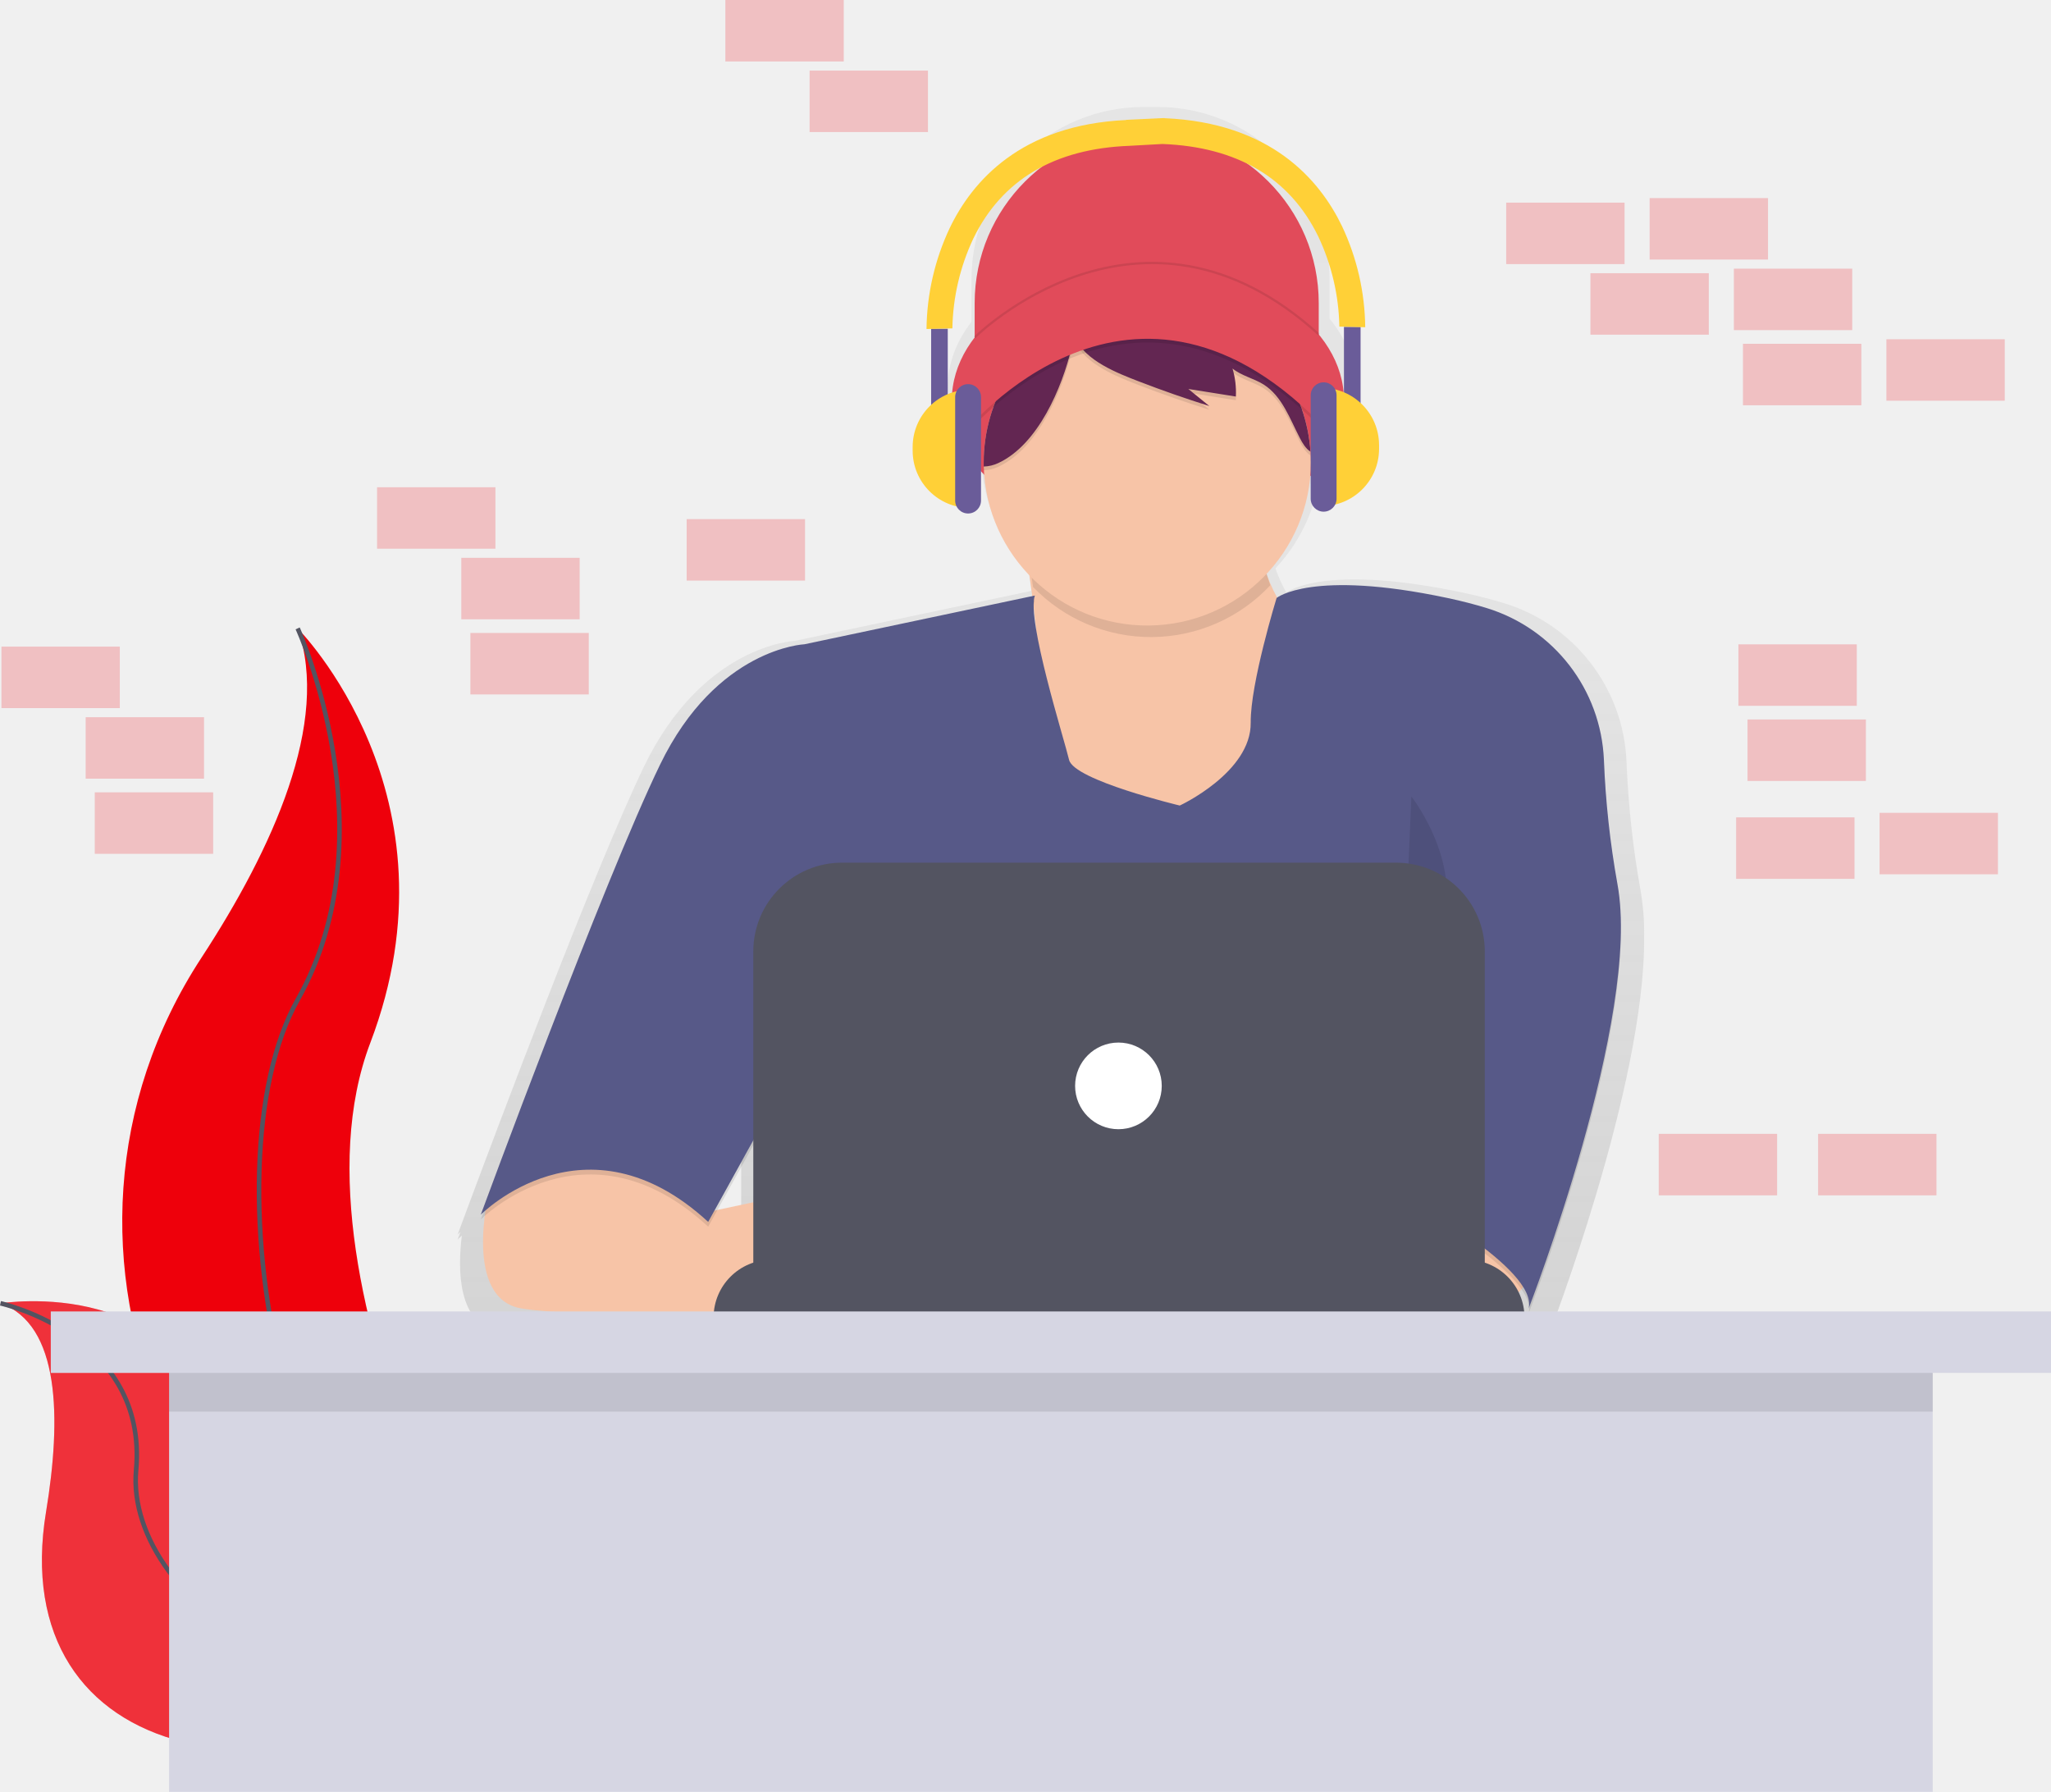
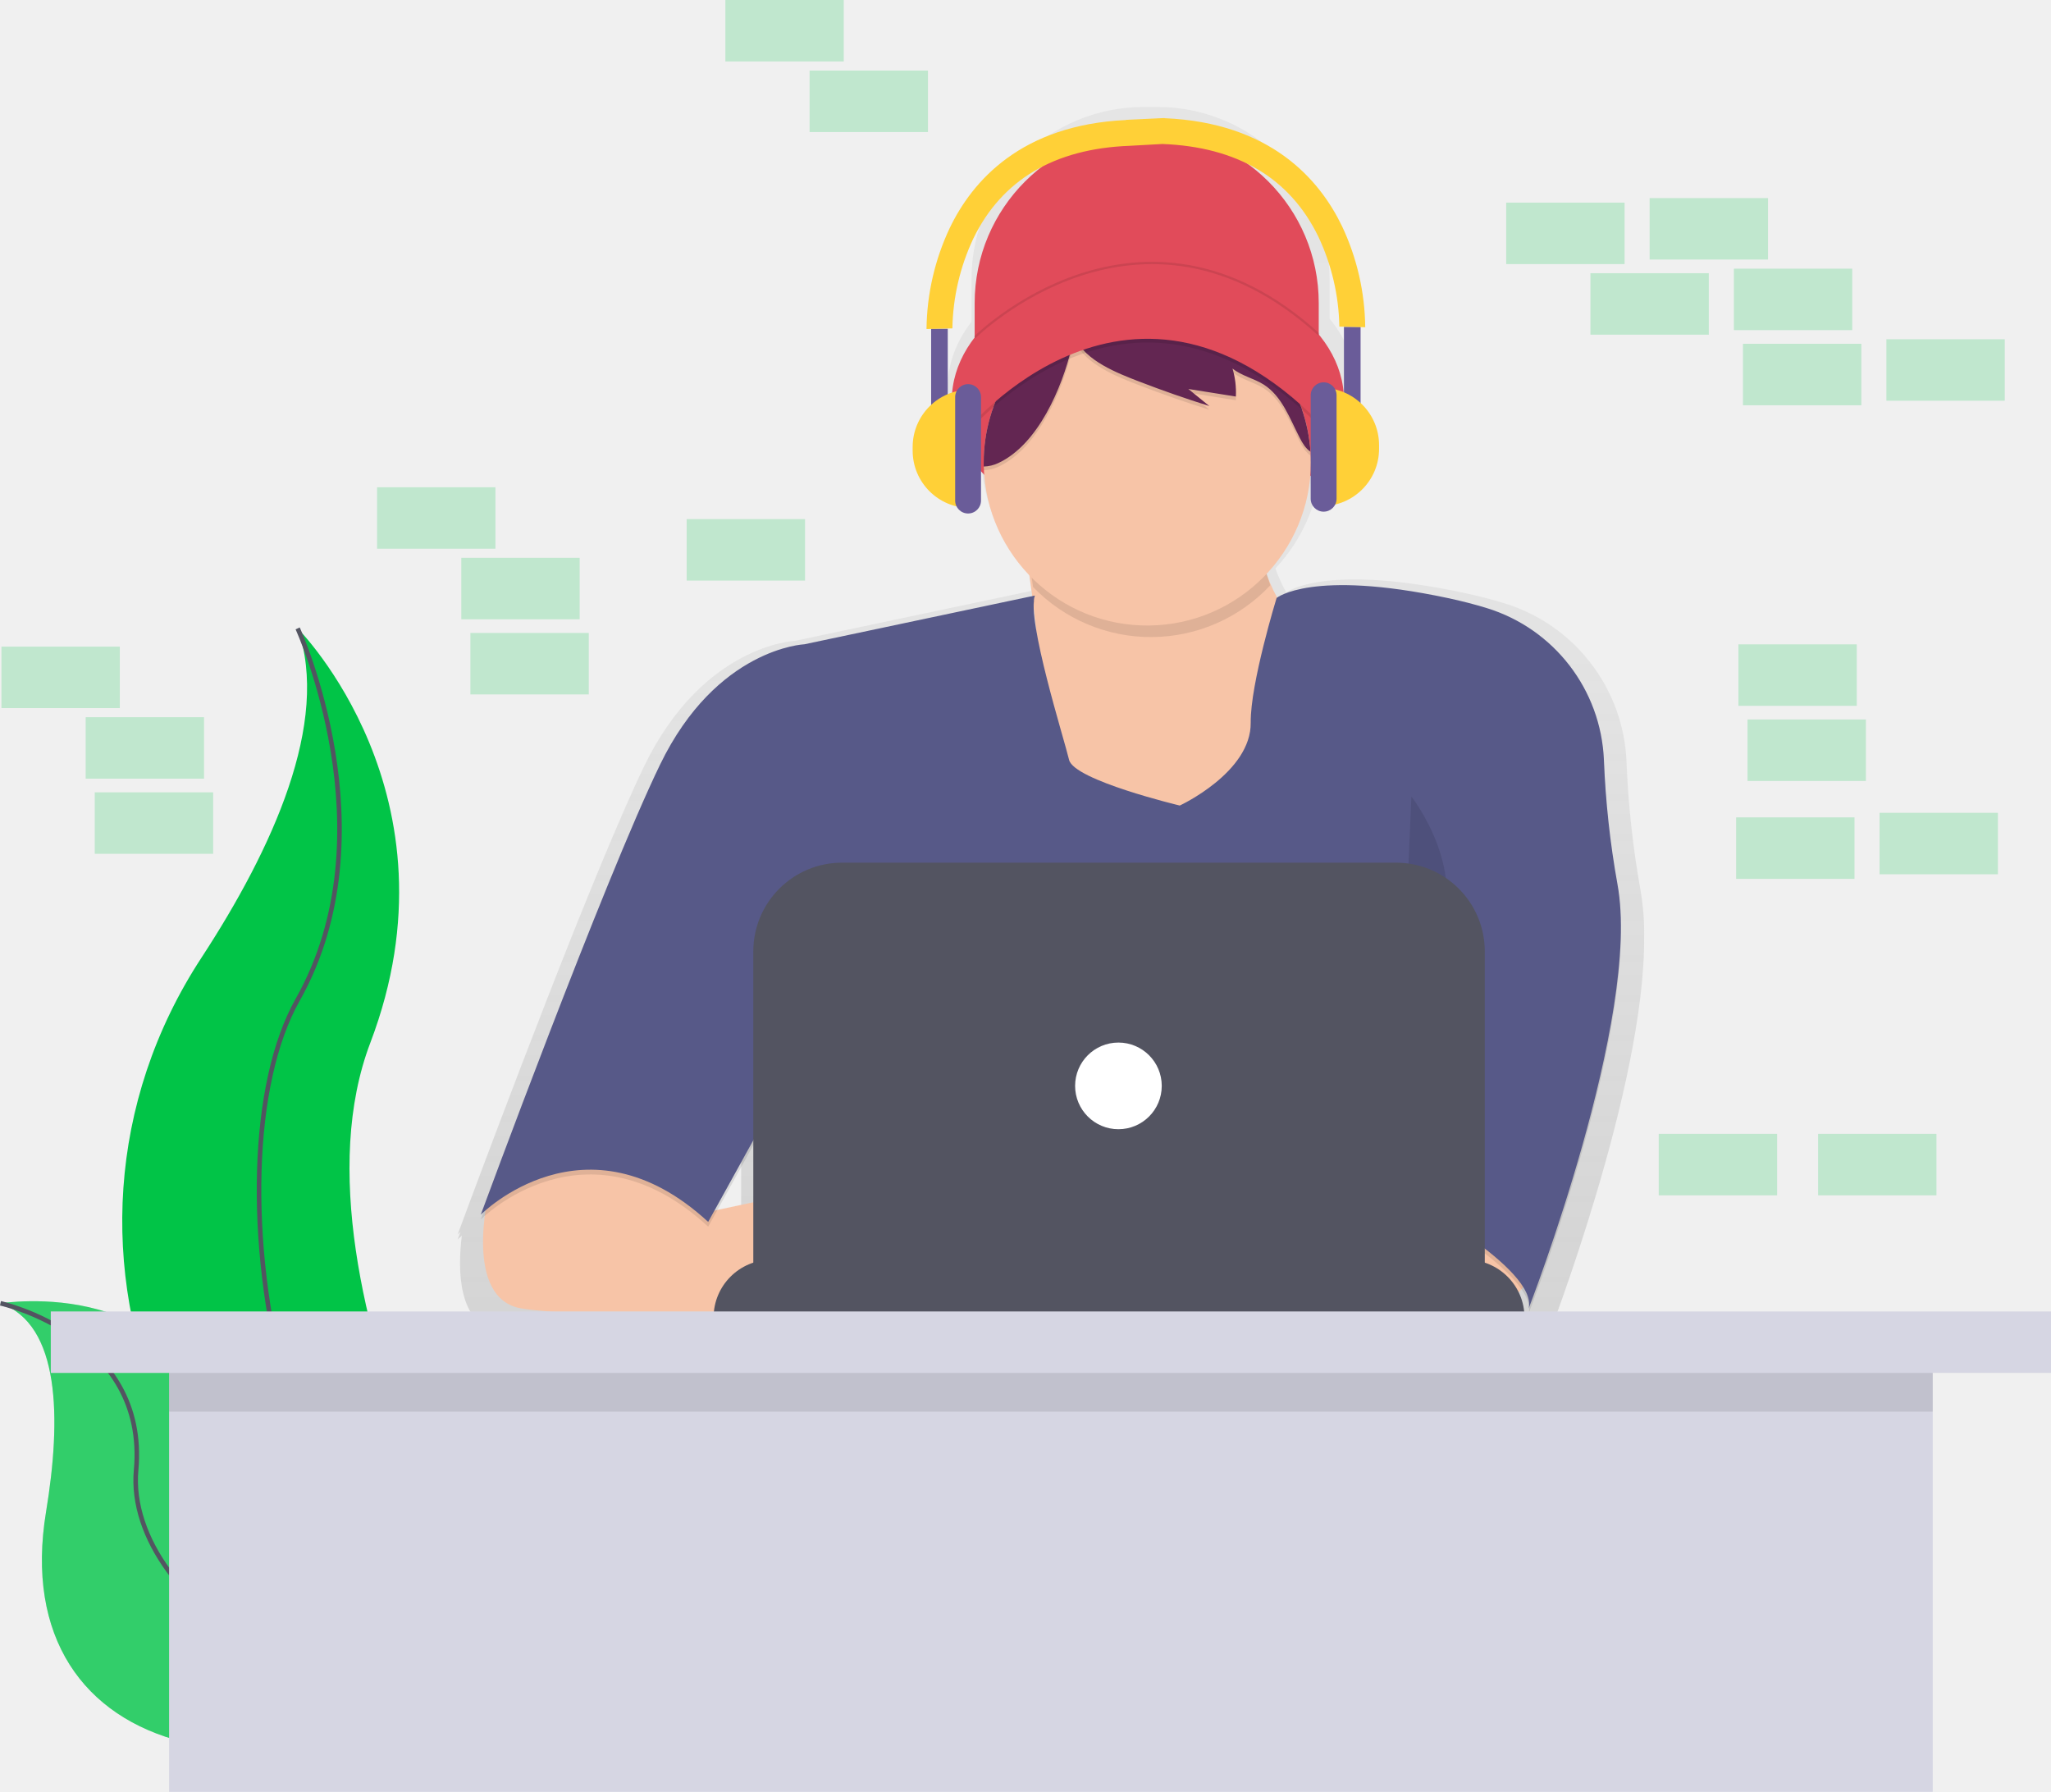
<svg xmlns="http://www.w3.org/2000/svg" id="6088ba52-b752-42bb-ac91-0a74df332082" data-name="Layer 1" width="900.94" height="787" viewBox="0 0 900.94 787">
  <defs>
    <linearGradient id="33dd52eb-d837-4874-aadb-63a17bd6edfc" x1="611.05" y1="646" x2="611.05" y2="103.5" gradientUnits="userSpaceOnUse">
      <stop offset="0" stop-color="gray" stop-opacity="0.25" />
      <stop offset="0.54" stop-color="gray" stop-opacity="0.12" />
      <stop offset="1" stop-color="gray" stop-opacity="0.1" />
    </linearGradient>
  </defs>
-   <rect x="763.63" y="283" width="52" height="27" fill="#ee000b" opacity="0.2" />
-   <rect x="767.63" y="316" width="52" height="27" fill="#ee000b" opacity="0.2" />
-   <rect x="724.63" y="87" width="52" height="27" fill="#ee000b" opacity="0.2" />
-   <rect x="761.63" y="118" width="52" height="27" fill="#ee000b" opacity="0.2" />
-   <rect x="661.63" y="89" width="52" height="27" fill="#ee000b" opacity="0.2" />
-   <rect x="828.63" y="149" width="52" height="27" fill="#ee000b" opacity="0.2" />
-   <rect x="765.63" y="151" width="52" height="27" fill="#ee000b" opacity="0.2" />
-   <rect x="698.63" y="120" width="52" height="27" fill="#ee000b" opacity="0.2" />
-   <rect x="825.63" y="357" width="52" height="27" fill="#ee000b" opacity="0.2" />
-   <rect x="762.63" y="359" width="52" height="27" fill="#ee000b" opacity="0.2" />
-   <path d="M280.17,332.5s73.29,73.29,31.92,182S383,804.14,383,804.14s-1.2-.18-3.43-.57C229.05,777,154.26,604.85,238,477,269.08,429.41,294.62,373.64,280.17,332.5Z" transform="translate(-149.42 -56.5)" fill="#ee000b" />
+   <rect x="763.63" y="283" width="52" height="27" fill="#01c447" opacity="0.2" />
+   <rect x="767.63" y="316" width="52" height="27" fill="#01c447" opacity="0.2" />
+   <rect x="724.63" y="87" width="52" height="27" fill="#01c447" opacity="0.2" />
+   <rect x="761.63" y="118" width="52" height="27" fill="#01c447" opacity="0.2" />
+   <rect x="661.63" y="89" width="52" height="27" fill="#01c447" opacity="0.2" />
+   <rect x="828.63" y="149" width="52" height="27" fill="#01c447" opacity="0.2" />
+   <rect x="765.63" y="151" width="52" height="27" fill="#01c447" opacity="0.2" />
+   <rect x="698.63" y="120" width="52" height="27" fill="#01c447" opacity="0.2" />
+   <rect x="825.63" y="357" width="52" height="27" fill="#01c447" opacity="0.2" />
+   <rect x="762.63" y="359" width="52" height="27" fill="#01c447" opacity="0.2" />
+   <path d="M280.17,332.5s73.29,73.29,31.92,182S383,804.14,383,804.14s-1.2-.18-3.43-.57C229.05,777,154.26,604.85,238,477,269.08,429.41,294.62,373.64,280.17,332.5Z" transform="translate(-149.42 -56.5)" fill="#01c447" />
  <path d="M280.17,332.5s41.37,89.84,0,163.12-7.09,279,102.84,308.52" transform="translate(-149.42 -56.5)" fill="none" stroke="#535461" stroke-miterlimit="10" stroke-width="2" />
-   <path d="M149.63,628.92s83.63-13.32,91.25,61.63S401.7,775.89,401.7,775.89s-1,.68-2.87,1.91c-126.49,83-247.4,52.89-229.17-57.36C176.43,679.45,175.87,638.28,149.63,628.92Z" transform="translate(-149.42 -56.5)" fill="#ee000b" />
+   <path d="M149.63,628.92s83.63-13.32,91.25,61.63S401.7,775.89,401.7,775.89s-1,.68-2.87,1.91c-126.49,83-247.4,52.89-229.17-57.36C176.43,679.45,175.87,638.28,149.63,628.92Z" transform="translate(-149.42 -56.5)" fill="#01c447" />
  <path d="M149.63,628.92s83.63-13.32,91.25,61.63S401.7,775.89,401.7,775.89s-1,.68-2.87,1.91c-126.49,83-247.4,52.89-229.17-57.36C176.43,679.45,175.87,638.28,149.63,628.92Z" transform="translate(-149.42 -56.5)" fill="#f5f5f5" opacity="0.2" />
  <path d="M149.63,628.92s64.91,14.25,59.58,73.27S305.61,832,401.7,775.89" transform="translate(-149.42 -56.5)" fill="none" stroke="#535461" stroke-miterlimit="10" stroke-width="2" />
-   <rect x="0.63" y="284" width="52" height="27" fill="#ee000b" opacity="0.2" />
-   <rect x="37.63" y="315" width="52" height="27" fill="#ee000b" opacity="0.2" />
-   <rect x="318.63" width="52" height="27" fill="#ee000b" opacity="0.2" />
-   <rect x="728.63" y="498" width="52" height="27" fill="#ee000b" opacity="0.2" />
-   <rect x="41.63" y="348" width="52" height="27" fill="#ee000b" opacity="0.2" />
-   <rect x="355.63" y="31" width="52" height="27" fill="#ee000b" opacity="0.2" />
-   <rect x="165.63" y="214" width="52" height="27" fill="#ee000b" opacity="0.2" />
-   <rect x="202.63" y="245" width="52" height="27" fill="#ee000b" opacity="0.2" />
-   <rect x="301.63" y="228" width="52" height="27" fill="#ee000b" opacity="0.2" />
-   <rect x="206.63" y="278" width="52" height="27" fill="#ee000b" opacity="0.2" />
-   <rect x="798.63" y="498" width="52" height="27" fill="#ee000b" opacity="0.2" />
+   <rect x="0.63" y="284" width="52" height="27" fill="#01c447" opacity="0.2" />
+   <rect x="37.63" y="315" width="52" height="27" fill="#01c447" opacity="0.2" />
+   <rect x="318.63" width="52" height="27" fill="#01c447" opacity="0.2" />
+   <rect x="728.63" y="498" width="52" height="27" fill="#01c447" opacity="0.2" />
+   <rect x="41.63" y="348" width="52" height="27" fill="#01c447" opacity="0.2" />
+   <rect x="355.63" y="31" width="52" height="27" fill="#01c447" opacity="0.2" />
+   <rect x="165.63" y="214" width="52" height="27" fill="#01c447" opacity="0.2" />
+   <rect x="202.63" y="245" width="52" height="27" fill="#01c447" opacity="0.2" />
+   <rect x="301.63" y="228" width="52" height="27" fill="#01c447" opacity="0.2" />
+   <rect x="206.63" y="278" width="52" height="27" fill="#01c447" opacity="0.2" />
+   <rect x="798.63" y="498" width="52" height="27" fill="#01c447" opacity="0.2" />
  <path d="M870.07,447.61a412.25,412.25,0,0,1-6.18-56.71h0a76,76,0,0,0-53.46-69.38c-5.46-1.68-11.47-3.25-18.11-4.66-58.2-12.36-75.88-1.57-77.89-.15A74.63,74.63,0,0,1,710,307.1c-.1-.34-.19-.68-.29-1a74.51,74.51,0,0,0,19.91-44.89c9.71-9.84,15.38-21.72,15.38-34.51,0-11-4.2-21.32-11.55-30.25V179.07a75.57,75.57,0,0,0-75.57-75.57h-6.13a75.57,75.57,0,0,0-75.57,75.57v18.73c-6.67,8.61-10.45,18.44-10.45,28.88,0,12.52,5.44,24.16,14.78,33.88a74.52,74.52,0,0,0,20.74,46.34c.41,2.84.83,5.89,1.24,9.11L498.39,338s-40.14,1.65-66,55C410.52,438.19,367,554.29,354.11,588.85h0c-2.33,6.26-3.65,9.85-3.65,9.85s.43-.43,1.24-1.17l-1.24,3.37s.63-.64,1.83-1.69c-1.82,14.46-2.08,39.29,16.86,42.38,15.88,2.59,56.8,3.66,87.71,4.09v0H459c20.49.27,36.08.27,36.08.27v-.27H827.52v-3.41a22.91,22.91,0,0,0-1.83-9l.46-.56a18.25,18.25,0,0,1,3.45,8,8,8,0,0,1-.16.84l.2-.51a8.56,8.56,0,0,1-.2,2.71s42.65-109.89,42.19-175.51A111.17,111.17,0,0,0,870.07,447.61ZM604.22,330.86a76.25,76.25,0,0,1-1.06-9.48s0-.06,0-.09C603.53,324.38,603.89,327.58,604.22,330.86ZM475,566.9v26.19L458.6,596.6Z" transform="translate(-149.42 -56.5)" fill="url(#33dd52eb-d837-4874-aadb-63a17bd6edfc)" />
  <path d="M503.71,57.57h0a75.57,75.57,0,0,1,75.57,75.57v32.24a0,0,0,0,1,0,0H428.14a0,0,0,0,1,0,0V133.14A75.57,75.57,0,0,1,503.71,57.57Z" fill="#e14b5a" />
  <ellipse cx="504.24" cy="175.95" rx="86.14" ry="59.19" fill="#e14b5a" />
  <path d="M598.44,289.79s18,94.07,0,119.44,55,35.41,55,35.41L729,417.16l10.57-67.65s-46-25.9-36.47-78.22Z" transform="translate(-149.42 -56.5)" fill="#f7c4a7" />
  <path d="M821.46,606.89s4.76,20.61-21.14,24.31a146.45,146.45,0,0,1-46.08-.55l-5.71-51.77h60.25Z" transform="translate(-149.42 -56.5)" fill="#f7c4a7" />
  <path d="M364.12,580.51S352.68,627,378.58,631.2s121,4.23,121,4.23v-55l-43.06,9.2L416.1,550.87Z" transform="translate(-149.42 -56.5)" fill="#f7c4a7" />
  <path d="M604,320.18l-101.21,21.4s-38.58,1.59-63.42,52.85-78.75,197.66-78.75,197.66,46-46.51,99.89,3.17l35.94-65-7.93,103.06H767V584.69s58.13,31.18,53.91,48.62c0,0,49.75-128.18,39-186.43a396.18,396.18,0,0,1-5.94-54.5h0a73,73,0,0,0-51.38-66.67c-5.24-1.61-11-3.12-17.4-4.47-59.72-12.68-75,0-75,0s-11.57,37.64-11.36,54.7c.26,21.93-31.18,36.47-31.18,36.47s-46.51-11.1-48.62-20.08S600.28,330.75,604,320.18Z" transform="translate(-149.42 -56.5)" opacity="0.1" />
  <path d="M604,318.07l-101.21,21.4s-38.58,1.59-63.42,52.85S360.61,590,360.61,590s46-46.51,99.89,3.17l35.94-65L488.51,631.2H767V582.58s58.13,31.18,53.91,48.62c0,0,49.75-128.18,39-186.43a396.18,396.18,0,0,1-5.94-54.5h0a73,73,0,0,0-51.38-66.67c-5.24-1.61-11-3.12-17.4-4.47-59.72-12.68-75,0-75,0s-11.57,37.64-11.36,54.7c.26,21.93-31.18,36.47-31.18,36.47s-46.51-11.1-48.62-20.08S600.28,328.64,604,318.07Z" transform="translate(-149.42 -56.5)" fill="#575988" />
  <path d="M707.42,313.58a71.53,71.53,0,0,1-2.76-37.52L600,294.55s1.51,7.91,3.22,19.76a71.86,71.86,0,0,0,104.18-.73Z" transform="translate(-149.42 -56.5)" opacity="0.1" />
  <path d="M725.27,259.67a71.88,71.88,0,0,1-143.73,1.74c0-.58,0-1.16,0-1.74a71.89,71.89,0,0,1,40.29-64.59q3.23-1.58,6.64-2.84a72.39,72.39,0,0,1,37-3.44h0a71.82,71.82,0,0,1,59.61,66.1Q725.27,257.27,725.27,259.67Z" transform="translate(-149.42 -56.5)" fill="#f7c4a7" />
  <g opacity="0.1">
    <path d="M628.36,193.93l.1-.06q-3.41,1.26-6.64,2.84a71.89,71.89,0,0,0-40.29,64.59c0,.58,0,1.16,0,1.74a16,16,0,0,0,6.45-1.55c17.52-8.18,28-33.2,32.16-50.65C621.64,204.59,623.05,197.55,628.36,193.93Z" transform="translate(-149.42 -56.5)" />
    <path d="M683.37,195.94a71.28,71.28,0,0,0-17.87-5.51,23.06,23.06,0,0,1,12.83,8.06,32.86,32.86,0,0,1,3.93,7,72.07,72.07,0,0,0-60.45,1.25c4.51,9.89,18.5,15.28,27.84,18.89q15.34,5.92,31,10.83l-9.24-7.5,20.87,3.32a36.15,36.15,0,0,0-1.46-12.3c4,3.22,9.3,4.3,13.64,7,8.13,5.13,11.52,15,15.95,23.55,1.17,2.26,2.55,4.57,4.66,6A71.91,71.91,0,0,0,683.37,195.94Z" transform="translate(-149.42 -56.5)" />
  </g>
  <path d="M628.36,192.3l.1-.06q-3.41,1.26-6.64,2.84a71.89,71.89,0,0,0-40.29,64.59c0,.58,0,1.16,0,1.74a16,16,0,0,0,6.45-1.55c17.52-8.18,28-33.2,32.16-50.65C621.64,203,623.05,195.93,628.36,192.3Z" transform="translate(-149.42 -56.5)" fill="#632652" />
  <path d="M683.37,194.32a71.28,71.28,0,0,0-17.87-5.51,23.06,23.06,0,0,1,12.83,8.06,32.86,32.86,0,0,1,3.93,7,72.07,72.07,0,0,0-60.45,1.25c4.51,9.89,18.5,15.28,27.84,18.89q15.34,5.92,31,10.83l-9.24-7.5,20.87,3.32a36.15,36.15,0,0,0-1.46-12.3c4,3.22,9.3,4.3,13.64,7,8.13,5.13,11.52,15,15.95,23.55,1.17,2.26,2.55,4.57,4.66,6A71.91,71.91,0,0,0,683.37,194.32Z" transform="translate(-149.42 -56.5)" fill="#632652" />
  <path d="M573.33,247.82s74-92,159.61,0l-7.4-20.61s-40.17-58.66-68.7-46-56.55,21.67-56.55,21.67Z" transform="translate(-149.42 -56.5)" opacity="0.1" />
  <path d="M573.33,246.19s74-92,159.61,0l-7.4-20.61s-40.17-58.66-68.7-46-56.55,21.67-56.55,21.67Z" transform="translate(-149.42 -56.5)" fill="#e14b5a" />
  <path d="M512.55,444.38s-15.85,42.28,6.34,80.33-19.55,53.91-19.55,53.91" transform="translate(-149.42 -56.5)" opacity="0.1" />
  <path d="M769.4,406.33s27.48,34.88,9.51,66.06S762,578.62,762,578.62" transform="translate(-149.42 -56.5)" opacity="0.1" />
  <path d="M338.82,553.3H644.29a25.37,25.37,0,0,1,25.37,25.37v0a0,0,0,0,1,0,0H313.46a0,0,0,0,1,0,0v0A25.37,25.37,0,0,1,338.82,553.3Z" fill="#535461" />
  <path d="M369.9,378.89H613.22a39,39,0,0,1,39,39V559.11a0,0,0,0,1,0,0H330.9a0,0,0,0,1,0,0V417.89A39,39,0,0,1,369.9,378.89Z" fill="#535461" />
  <circle cx="491.29" cy="476.93" r="19.03" fill="#fff" />
  <path d="M577.56,204.7s72.72-72.68,151.15-1.33" transform="translate(-149.42 -56.5)" fill="none" stroke="#000" stroke-miterlimit="10" opacity="0.1" />
  <rect x="590.36" y="143.57" width="7.3" height="41.39" fill="#6a5c99" />
  <path d="M580.62,170.35h0a25.16,25.16,0,0,1,25.16,25.16v1.62a25.16,25.16,0,0,1-25.16,25.16h0a0,0,0,0,1,0,0V170.35a0,0,0,0,1,0,0Z" fill="#ffd037" />
  <rect x="575.75" y="167.92" width="11.36" height="56.81" rx="5.68" ry="5.68" fill="#6a5c99" />
  <rect x="558.44" y="200.88" width="7.3" height="41.39" transform="translate(974.76 386.65) rotate(-180)" fill="#6a5c99" />
  <path d="M550.32,227.66h0a25.16,25.16,0,0,1,25.16,25.16v1.62a25.16,25.16,0,0,1-25.16,25.16h0a0,0,0,0,1,0,0V227.66A0,0,0,0,1,550.32,227.66Z" transform="translate(976.38 450.76) rotate(180)" fill="#ffd037" />
  <rect x="568.99" y="225.23" width="11.36" height="56.81" rx="5.68" ry="5.68" transform="translate(999.92 450.76) rotate(-180)" fill="#6a5c99" />
  <path d="M738.92,155.83c-9.89-20.56-31.43-45.42-77.86-47.41v-.06l-.56,0h0l-16.45.78v.08c-46.12,2.12-67.56,26.89-77.42,47.38A106.59,106.59,0,0,0,556.41,201l5.68-.14,5.68-.13A96.65,96.65,0,0,1,577,161.21c12.52-25.72,35.56-39.39,68.47-40.66h0l14.55-.81h0C692.95,121,716,134.69,728.51,160.4a96.65,96.65,0,0,1,9.25,39.54l5.68.13,5.68.14A106.59,106.59,0,0,0,738.92,155.83Z" transform="translate(-149.42 -56.5)" fill="#ffd037" />
  <rect x="74.28" y="579" width="774.71" height="208" fill="#d6d6e3" />
  <rect x="74.28" y="593" width="774.71" height="27" opacity="0.1" />
  <rect x="22.31" y="576" width="878.63" height="27" fill="#d6d6e3" />
</svg>
